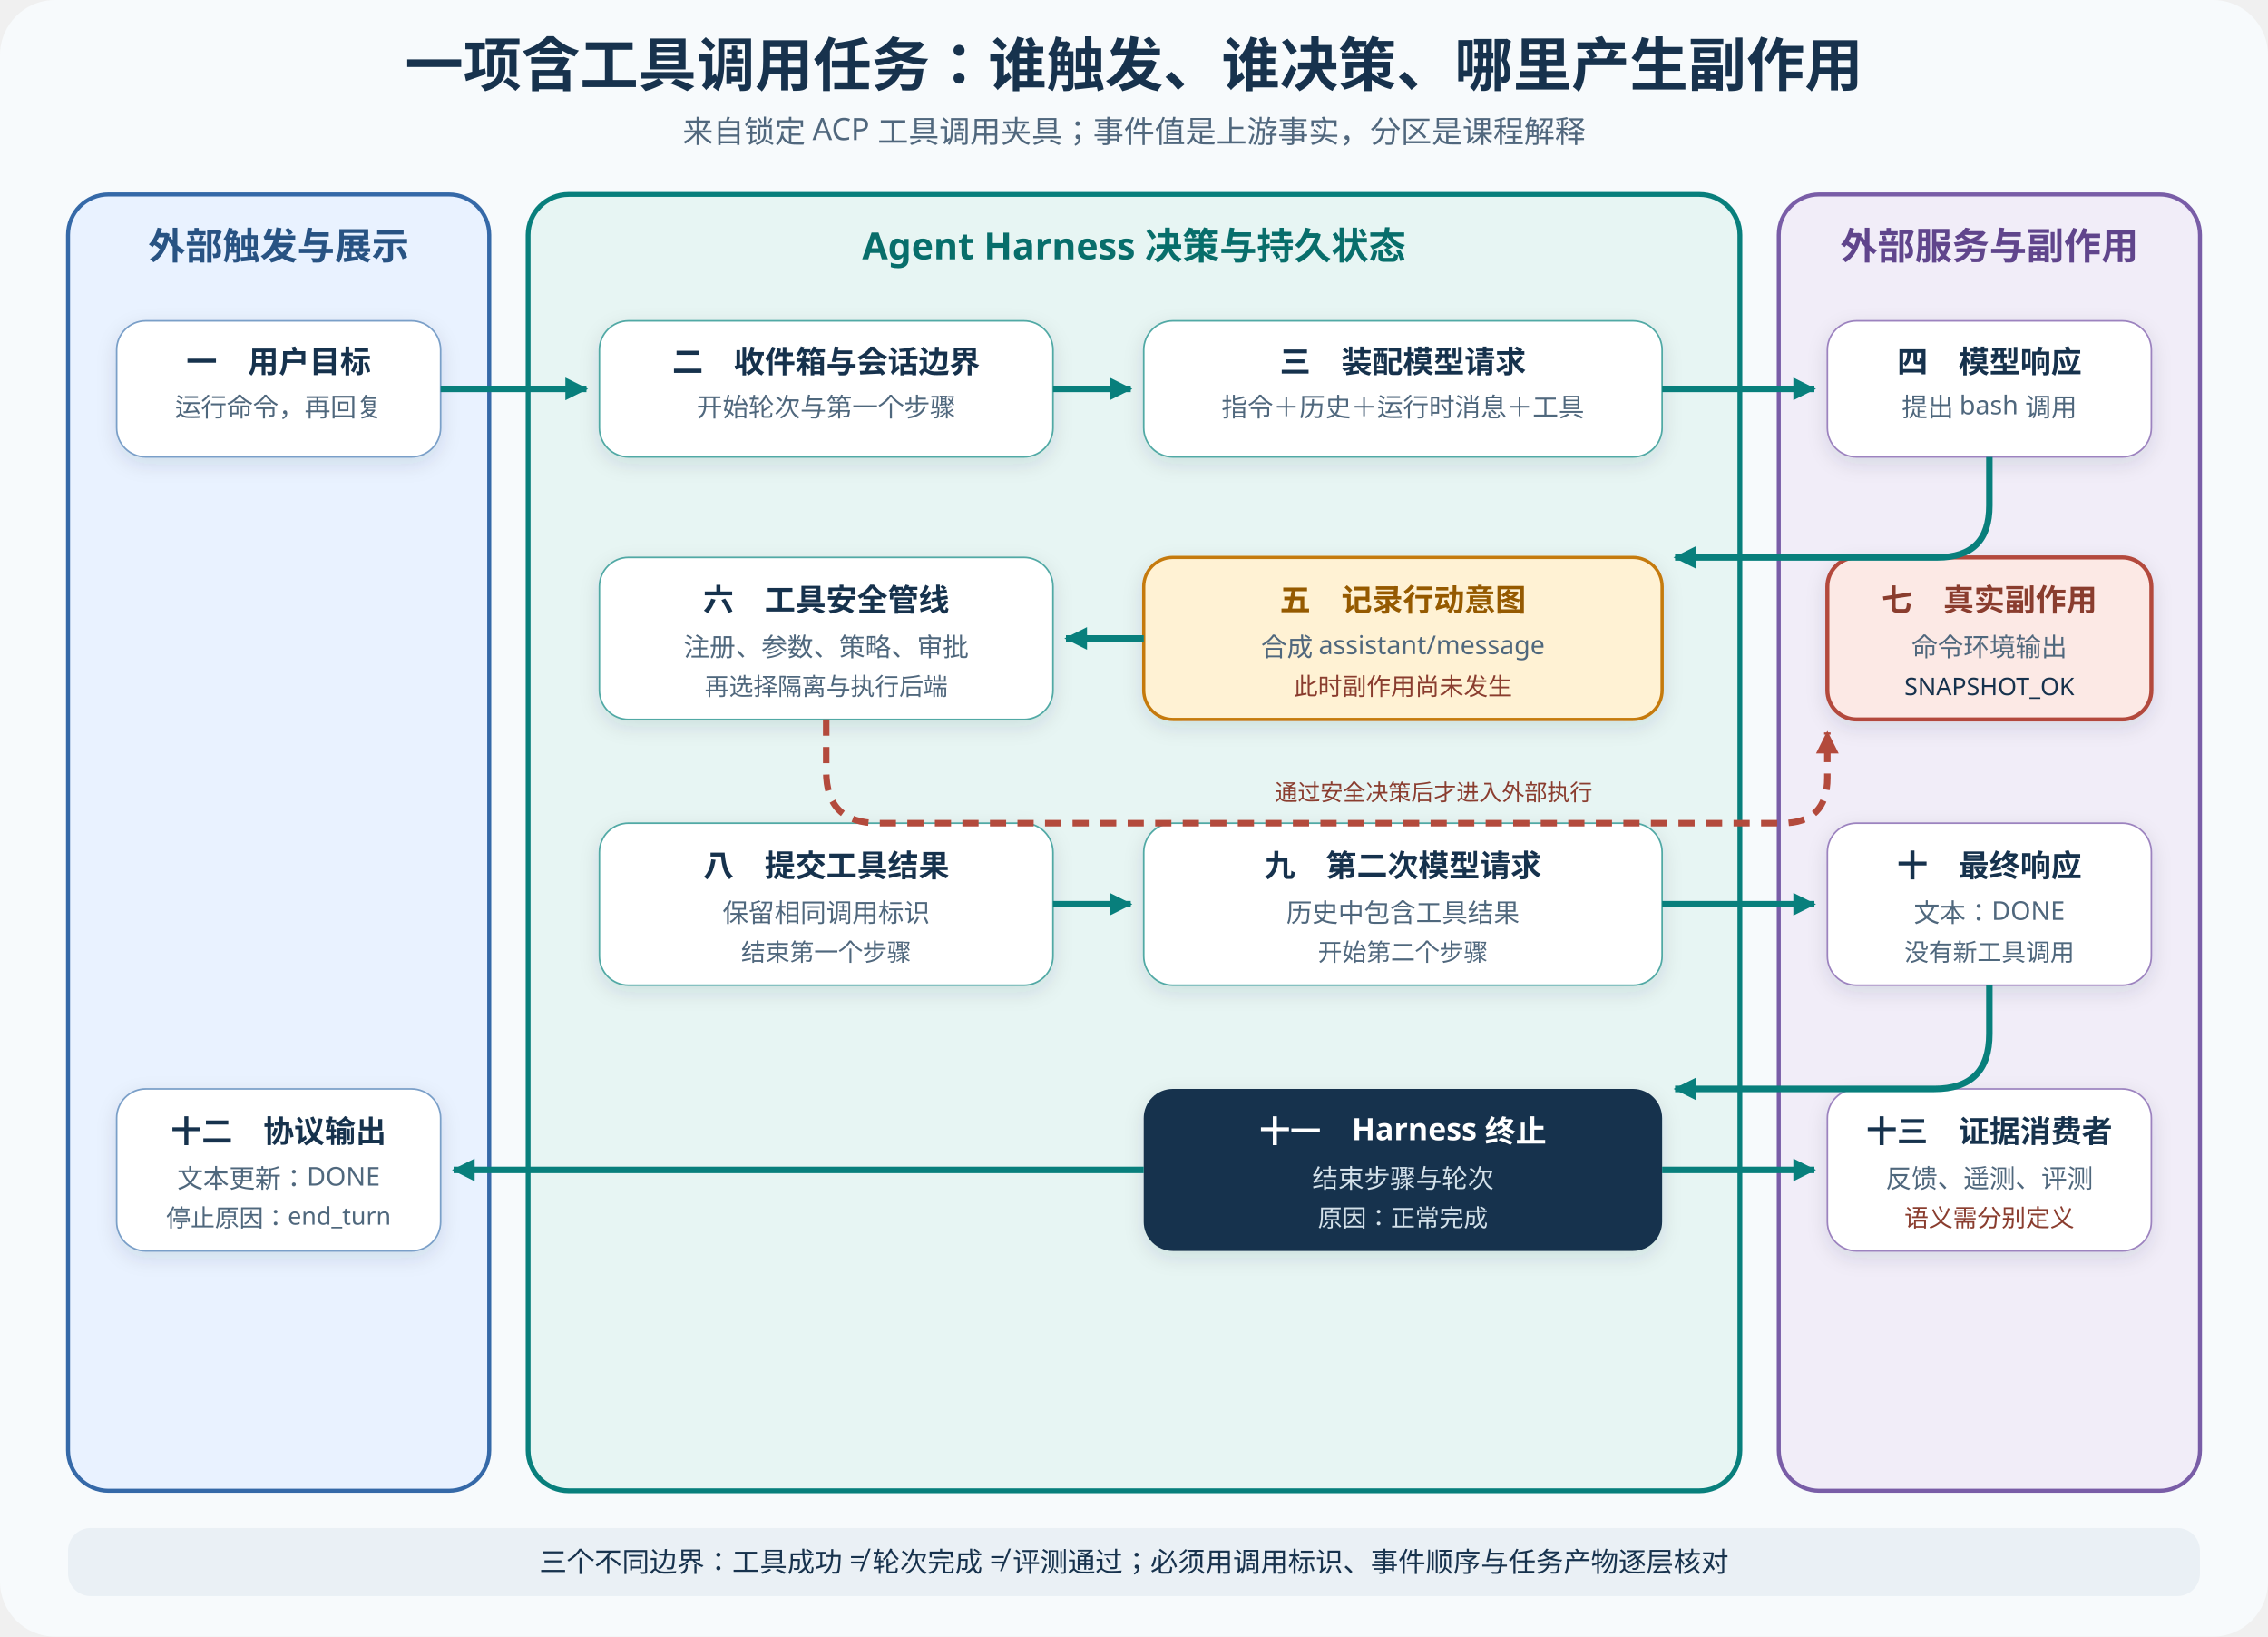
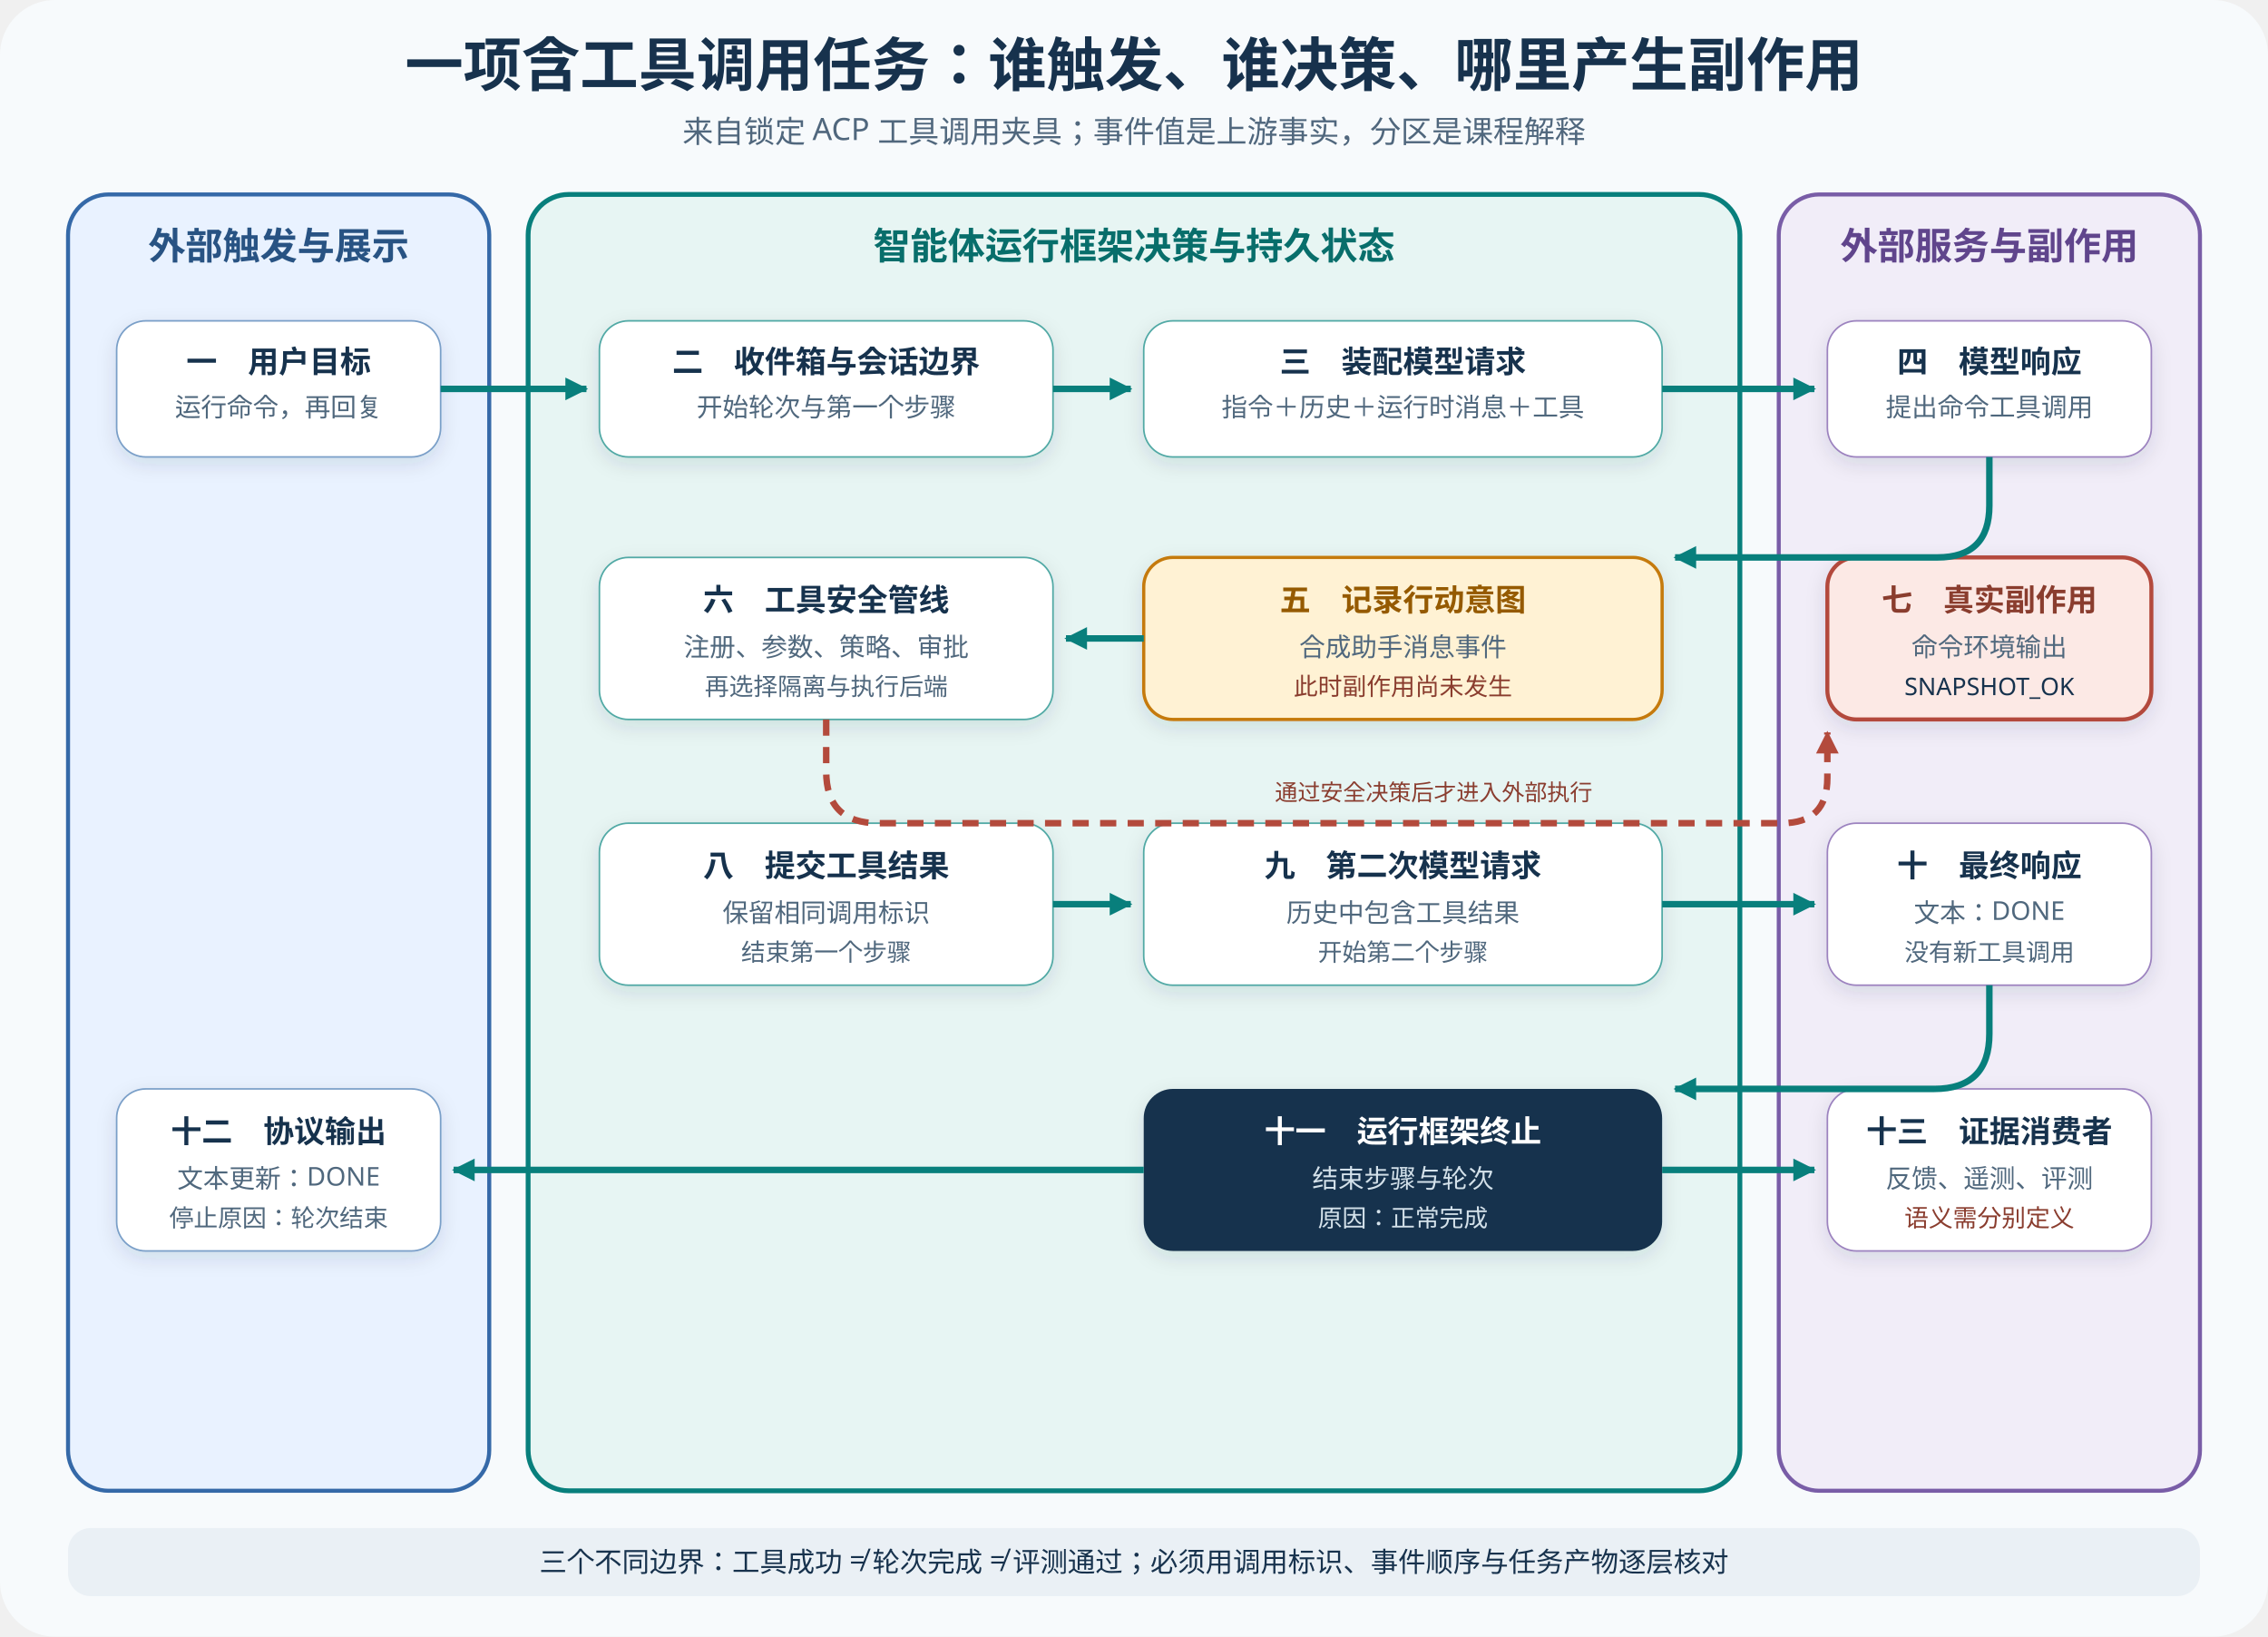
<svg xmlns="http://www.w3.org/2000/svg" viewBox="0 0 1400 1010" role="img" aria-labelledby="title desc">
  <defs>
    <marker id="arrow" markerWidth="14" markerHeight="14" refX="13" refY="7" orient="auto" markerUnits="userSpaceOnUse">
      <path d="M0 0l14 7-14 7z" fill="#087F7C" />
    </marker>
    <marker id="risk" markerWidth="14" markerHeight="14" refX="13" refY="7" orient="auto" markerUnits="userSpaceOnUse">
      <path d="M0 0l14 7-14 7z" fill="#B34A3C" />
    </marker>
    <filter id="shadow" x="-12%" y="-12%" width="124%" height="135%">
      <feDropShadow dx="0" dy="4" stdDeviation="6" flood-color="#17324D" flood-opacity=".12" />
    </filter>
  </defs>
  <rect width="1400" height="1010" rx="34" fill="#F7FAFC" />
  <g font-family="Noto Sans SC, Microsoft YaHei, sans-serif">
    <text x="700" y="53" text-anchor="middle" fill="#17324D" font-size="36" font-weight="760">一项含工具调用任务：谁触发、谁决策、哪里产生副作用</text>
    <text x="700" y="88" text-anchor="middle" fill="#50677D" font-size="19">来自锁定 ACP 工具调用夹具；事件值是上游事实，分区是课程解释</text>
    <rect x="42" y="120" width="260" height="800" rx="25" fill="#E9F2FF" stroke="#3569A8" stroke-width="2.5" />
    <rect x="326" y="120" width="748" height="800" rx="25" fill="#E7F5F3" stroke="#087F7C" stroke-width="3" />
    <rect x="1098" y="120" width="260" height="800" rx="25" fill="#F1EDF8" stroke="#795DA7" stroke-width="2.5" />
    <text x="172" y="160" text-anchor="middle" fill="#285383" font-size="23" font-weight="760">外部触发与展示</text>
-     <text x="700" y="160" text-anchor="middle" fill="#086E6B" font-size="23" font-weight="760">Agent Harness 决策与持久状态</text>
+     <text x="700" y="160" text-anchor="middle" fill="#086E6B" font-size="23" font-weight="760">智能体运行框架决策与持久状态</text>
    <text x="1228" y="160" text-anchor="middle" fill="#60458C" font-size="23" font-weight="760">外部服务与副作用</text>
    <g filter="url(#shadow)">
      <rect x="72" y="198" width="200" height="84" rx="18" fill="#FFFFFF" stroke="#7A9FC8" />
      <text x="172" y="230" text-anchor="middle" fill="#17324D" font-size="19" font-weight="760">一　用户目标</text>
      <text x="172" y="257" text-anchor="middle" fill="#50677D" font-size="16">运行命令，再回复</text>
      <rect x="370" y="198" width="280" height="84" rx="18" fill="#FFFFFF" stroke="#51A9A5" />
      <text x="510" y="230" text-anchor="middle" fill="#17324D" font-size="19" font-weight="760">二　收件箱与会话边界</text>
      <text x="510" y="257" text-anchor="middle" fill="#50677D" font-size="16">开始轮次与第一个步骤</text>
      <rect x="706" y="198" width="320" height="84" rx="18" fill="#FFFFFF" stroke="#51A9A5" />
      <text x="866" y="230" text-anchor="middle" fill="#17324D" font-size="19" font-weight="760">三　装配模型请求</text>
      <text x="866" y="257" text-anchor="middle" fill="#50677D" font-size="16">指令＋历史＋运行时消息＋工具</text>
      <rect x="1128" y="198" width="200" height="84" rx="18" fill="#FFFFFF" stroke="#9C83BF" />
      <text x="1228" y="230" text-anchor="middle" fill="#17324D" font-size="19" font-weight="760">四　模型响应</text>
-       <text x="1228" y="257" text-anchor="middle" fill="#50677D" font-size="16">提出 bash 调用</text>
+       <text x="1228" y="257" text-anchor="middle" fill="#50677D" font-size="16">提出命令工具调用</text>
      <rect x="706" y="344" width="320" height="100" rx="18" fill="#FFF2D4" stroke="#C57A0B" stroke-width="2" />
      <text x="866" y="377" text-anchor="middle" fill="#955A00" font-size="19" font-weight="760">五　记录行动意图</text>
-       <text x="866" y="405" text-anchor="middle" fill="#50677D" font-size="16">合成 assistant/message</text>
+       <text x="866" y="405" text-anchor="middle" fill="#50677D" font-size="16">合成助手消息事件</text>
      <text x="866" y="429" text-anchor="middle" fill="#8A3D2F" font-size="15">此时副作用尚未发生</text>
      <rect x="370" y="344" width="280" height="100" rx="18" fill="#FFFFFF" stroke="#51A9A5" />
      <text x="510" y="377" text-anchor="middle" fill="#17324D" font-size="19" font-weight="760">六　工具安全管线</text>
      <text x="510" y="405" text-anchor="middle" fill="#50677D" font-size="16">注册、参数、策略、审批</text>
      <text x="510" y="429" text-anchor="middle" fill="#50677D" font-size="15">再选择隔离与执行后端</text>
      <rect x="1128" y="344" width="200" height="100" rx="18" fill="#FCE9E5" stroke="#B34A3C" stroke-width="2.5" />
      <text x="1228" y="377" text-anchor="middle" fill="#8A3D2F" font-size="19" font-weight="760">七　真实副作用</text>
      <text x="1228" y="405" text-anchor="middle" fill="#50677D" font-size="16">命令环境输出</text>
      <text x="1228" y="429" text-anchor="middle" fill="#17324D" font-size="15">SNAPSHOT_OK</text>
      <rect x="370" y="508" width="280" height="100" rx="18" fill="#FFFFFF" stroke="#51A9A5" />
      <text x="510" y="541" text-anchor="middle" fill="#17324D" font-size="19" font-weight="760">八　提交工具结果</text>
      <text x="510" y="569" text-anchor="middle" fill="#50677D" font-size="16">保留相同调用标识</text>
      <text x="510" y="593" text-anchor="middle" fill="#50677D" font-size="15">结束第一个步骤</text>
      <rect x="706" y="508" width="320" height="100" rx="18" fill="#FFFFFF" stroke="#51A9A5" />
      <text x="866" y="541" text-anchor="middle" fill="#17324D" font-size="19" font-weight="760">九　第二次模型请求</text>
      <text x="866" y="569" text-anchor="middle" fill="#50677D" font-size="16">历史中包含工具结果</text>
      <text x="866" y="593" text-anchor="middle" fill="#50677D" font-size="15">开始第二个步骤</text>
      <rect x="1128" y="508" width="200" height="100" rx="18" fill="#FFFFFF" stroke="#9C83BF" />
      <text x="1228" y="541" text-anchor="middle" fill="#17324D" font-size="19" font-weight="760">十　最终响应</text>
      <text x="1228" y="569" text-anchor="middle" fill="#50677D" font-size="16">文本：DONE</text>
      <text x="1228" y="593" text-anchor="middle" fill="#50677D" font-size="15">没有新工具调用</text>
      <rect x="706" y="672" width="320" height="100" rx="18" fill="#17324D" />
-       <text x="866" y="705" text-anchor="middle" fill="#FFFFFF" font-size="19" font-weight="760">十一　Harness 终止</text>
+       <text x="866" y="705" text-anchor="middle" fill="#FFFFFF" font-size="19" font-weight="760">十一　运行框架终止</text>
      <text x="866" y="733" text-anchor="middle" fill="#D3E1EA" font-size="16">结束步骤与轮次</text>
      <text x="866" y="757" text-anchor="middle" fill="#D3E1EA" font-size="15">原因：正常完成</text>
      <rect x="72" y="672" width="200" height="100" rx="18" fill="#FFFFFF" stroke="#7A9FC8" />
      <text x="172" y="705" text-anchor="middle" fill="#17324D" font-size="19" font-weight="760">十二　协议输出</text>
      <text x="172" y="733" text-anchor="middle" fill="#50677D" font-size="16">文本更新：DONE</text>
-       <text x="172" y="757" text-anchor="middle" fill="#50677D" font-size="15">停止原因：end_turn</text>
+       <text x="172" y="757" text-anchor="middle" fill="#50677D" font-size="15">停止原因：轮次结束</text>
      <rect x="1128" y="672" width="200" height="100" rx="18" fill="#FFFFFF" stroke="#9C83BF" />
      <text x="1228" y="705" text-anchor="middle" fill="#17324D" font-size="19" font-weight="760">十三　证据消费者</text>
      <text x="1228" y="733" text-anchor="middle" fill="#50677D" font-size="16">反馈、遥测、评测</text>
      <text x="1228" y="757" text-anchor="middle" fill="#8A3D2F" font-size="15">语义需分别定义</text>
    </g>
    <g fill="none" stroke="#087F7C" stroke-width="4" marker-end="url(#arrow)">
      <path d="M272 240h90" />
      <path d="M650 240h48" />
      <path d="M1026 240h94" />
      <path d="M1228 282v30q0 32-32 32h-162" />
      <path d="M706 394h-48" />
      <path d="M650 558h48" />
      <path d="M1026 558h94" />
      <path d="M1228 608v30q0 34-34 34h-160" />
      <path d="M706 722H280" />
      <path d="M1026 722h94" />
    </g>
    <path d="M510 444v32q0 32 32 32h558q28 0 28-28v-28" fill="none" stroke="#B34A3C" stroke-width="4" stroke-dasharray="10 7" marker-end="url(#risk)" />
    <text x="885" y="494" text-anchor="middle" fill="#8A3D2F" font-size="14">通过安全决策后才进入外部执行</text>
    <rect x="42" y="943" width="1316" height="42" rx="14" fill="#EAF0F5" />
    <text x="700" y="970" text-anchor="middle" fill="#17324D" font-size="17">三个不同边界：工具成功 ≠ 轮次完成 ≠ 评测通过；必须用调用标识、事件顺序与任务产物逐层核对</text>
  </g>
</svg>
